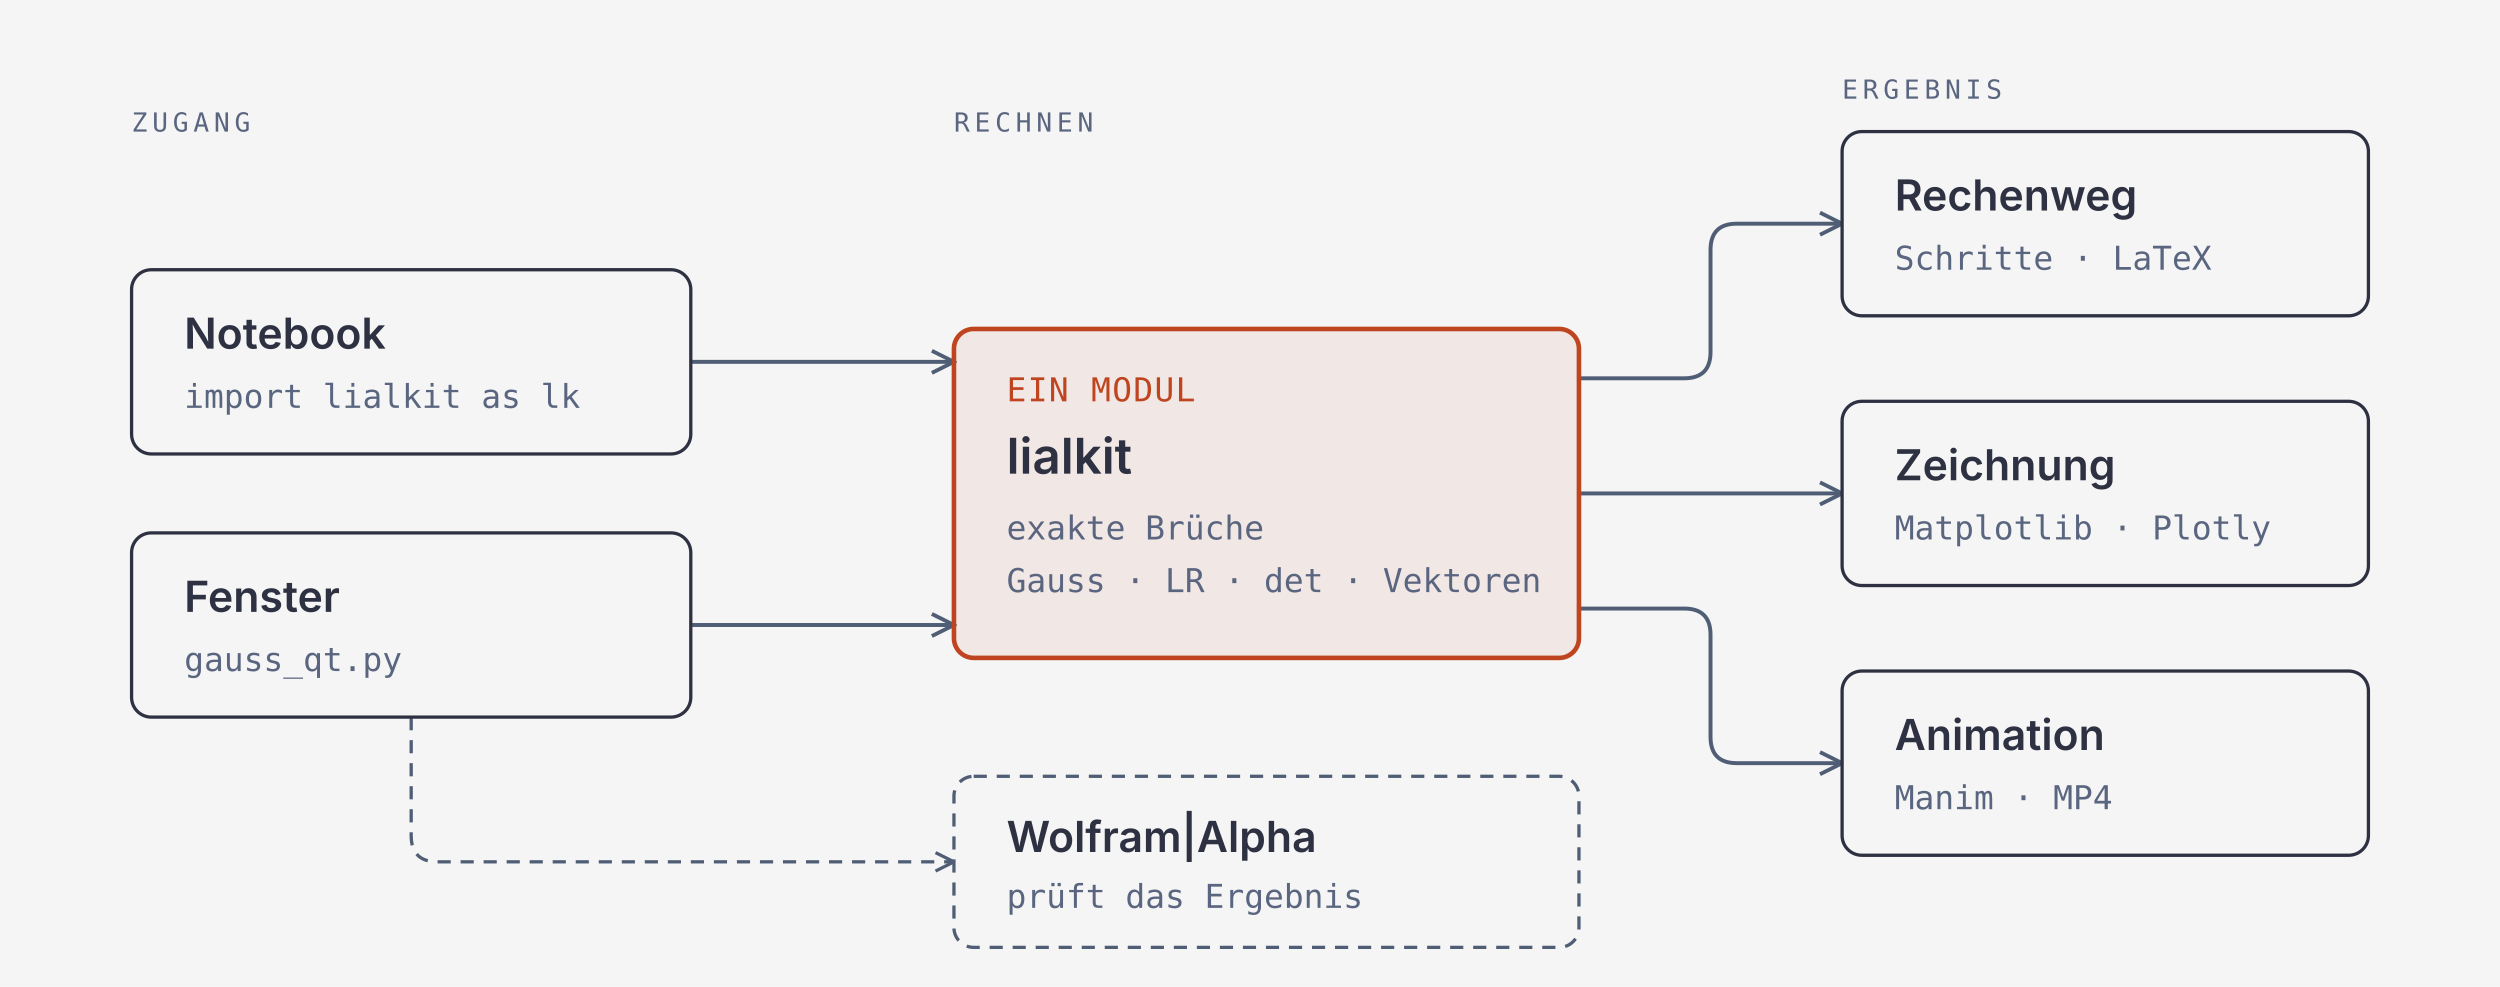
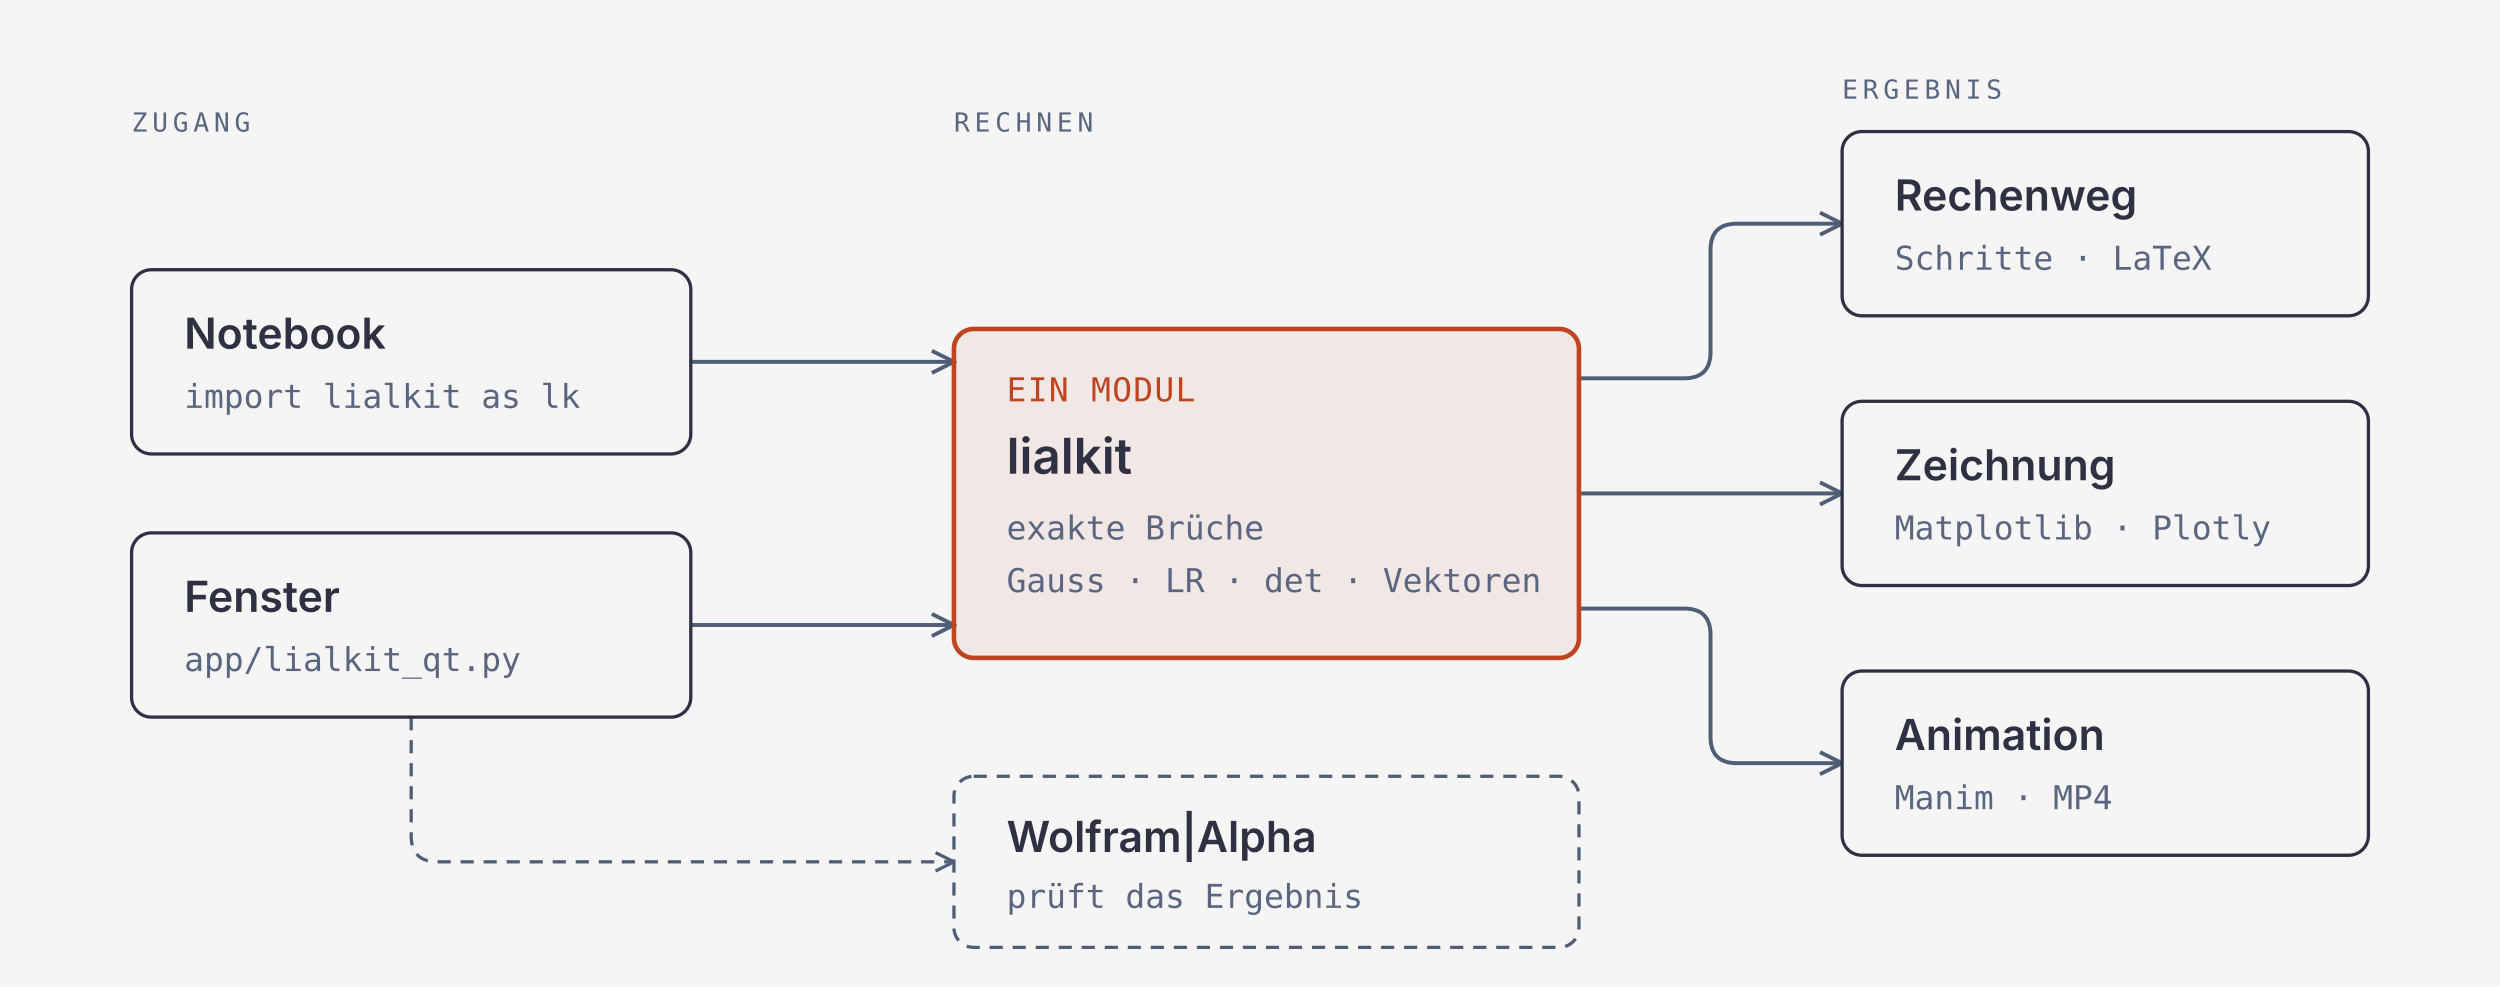
<svg xmlns="http://www.w3.org/2000/svg" viewBox="0 0 760 300" width="760" height="300" role="img" aria-labelledby="t d">
  <defs>
    <marker id="arrow" viewBox="0 0 10 10" refX="9" refY="5" markerWidth="7" markerHeight="7" orient="auto-start-reverse">
      <path d="M1,1 L9,5 L1,9" fill="none" stroke="#4f5d75" stroke-width="1.4" />
    </marker>
  </defs>
  <style>
    text { font-family: 'Geist', system-ui, -apple-system, 'Segoe UI', sans-serif; fill: #2d3142; }
    .n { font-size: 13px; font-weight: 600; }
    .s { font-size: 10px; font-family: 'Geist Mono', ui-monospace, Menlo, monospace; fill: #5a6580; }
    .e { font-size: 8px; font-family: 'Geist Mono', ui-monospace, Menlo, monospace; fill: #5a6580; letter-spacing: 0.18em; }
    .a { font-size: 10px; font-family: 'Geist Mono', ui-monospace, Menlo, monospace; fill: #bf4520; letter-spacing: 0.04em; }
  </style>
  <rect width="760" height="300" fill="#f5f5f5" />
  <text class="e" x="40" y="40">ZUGANG</text>
  <text class="e" x="290" y="40">RECHNEN</text>
  <text class="e" x="560" y="30">ERGEBNIS</text>
  <g fill="none" stroke="#4f5d75" stroke-width="1.2" marker-end="url(#arrow)">
    <line x1="210" y1="110" x2="290" y2="110" />
    <line x1="210" y1="190" x2="290" y2="190" />
    <path d="M480,115 H512 Q520,115 520,107 V76 Q520,68 528,68 H560" />
    <line x1="480" y1="150" x2="560" y2="150" />
    <path d="M480,185 H512 Q520,185 520,193 V224 Q520,232 528,232 H560" />
  </g>
  <path d="M125,218 V254 Q125,262 133,262 H290" fill="none" stroke="#4f5d75" stroke-width="1" stroke-dasharray="4,3" marker-end="url(#arrow)" />
  <rect x="40" y="82" width="170" height="56" rx="6" fill="#f5f5f5" stroke="#2d3142" stroke-width="1" />
  <text class="n" x="56" y="106">Notebook</text>
  <text class="s" x="56" y="124">import lialkit as lk</text>
  <rect x="40" y="162" width="170" height="56" rx="6" fill="#f5f5f5" stroke="#2d3142" stroke-width="1" />
  <text class="n" x="56" y="186">Fenster</text>
-   <text class="s" x="56" y="204">gauss_qt.py</text>
+   <text class="s" x="56" y="204">app/lialkit_qt.py</text>
  <rect x="290" y="100" width="190" height="100" rx="6" fill="#bf4520" fill-opacity="0.08" stroke="#bf4520" stroke-width="1.4" />
  <text class="a" x="306" y="122">EIN MODUL</text>
  <text class="n" x="306" y="144" style="font-size:15px">lialkit</text>
  <text class="s" x="306" y="164">exakte Brüche</text>
  <text class="s" x="306" y="180">Gauss · LR · det · Vektoren</text>
  <rect x="290" y="236" width="190" height="52" rx="6" fill="#f5f5f5" stroke="#4f5d75" stroke-width="1" stroke-dasharray="4,3" />
  <text class="n" x="306" y="259">Wolfram|Alpha</text>
  <text class="s" x="306" y="276">prüft das Ergebnis</text>
  <rect x="560" y="40" width="160" height="56" rx="6" fill="#f5f5f5" stroke="#2d3142" stroke-width="1" />
  <text class="n" x="576" y="64">Rechenweg</text>
  <text class="s" x="576" y="82">Schritte · LaTeX</text>
  <rect x="560" y="122" width="160" height="56" rx="6" fill="#f5f5f5" stroke="#2d3142" stroke-width="1" />
  <text class="n" x="576" y="146">Zeichnung</text>
  <text class="s" x="576" y="164">Matplotlib · Plotly</text>
  <rect x="560" y="204" width="160" height="56" rx="6" fill="#f5f5f5" stroke="#2d3142" stroke-width="1" />
  <text class="n" x="576" y="228">Animation</text>
  <text class="s" x="576" y="246">Manim · MP4</text>
</svg>
